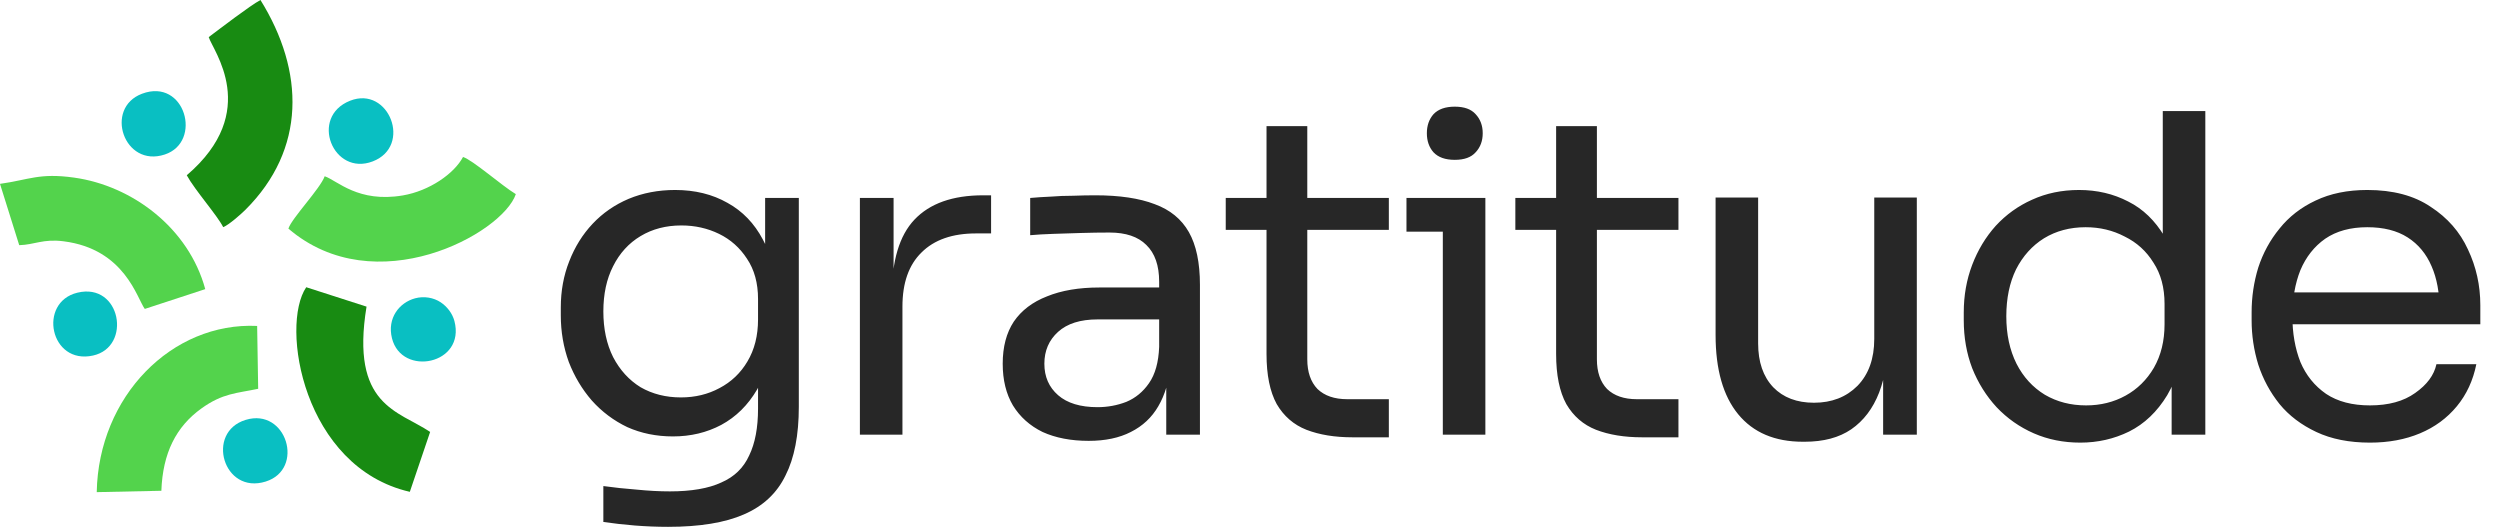
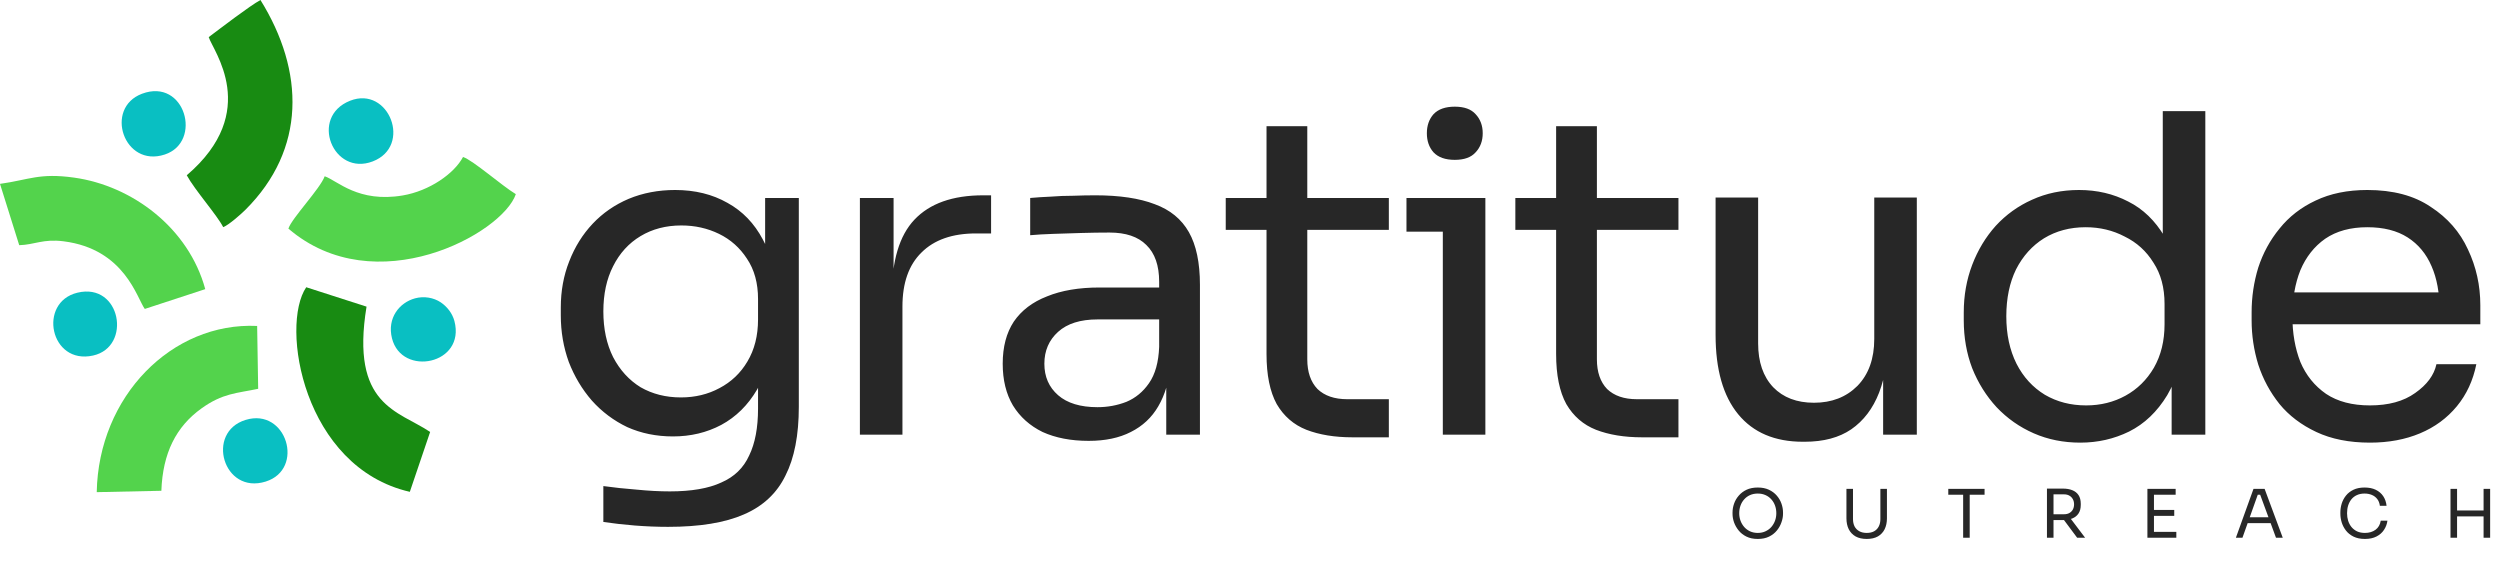
- <svg xmlns="http://www.w3.org/2000/svg" width="28091" height="5920" viewBox="0 0 28091 5920" fill="none">
-   <path d="M4604.93 5526.36L4833.2 4853.31C4473.92 4612.65 3936.27 4560.45 4118.55 3445.36L3440.92 3227.45C3145.6 3661 3406.68 5250.75 4604.93 5526.36H4604.93Z" fill-rule="evenodd" clip-rule="evenodd" fill="#188B12" />
-   <path d="M0 2065.93L215.974 2754.89C389.828 2750.12 482.556 2681.87 714.202 2711.23C1403.08 2798.53 1538.57 3352 1626.95 3471.19L2306.25 3248.73C2119.74 2562.8 1487.53 2086.92 831.696 1995.54C441.884 1941.22 330.872 2019.22 0.005 2065.92L0 2065.93Z" fill-rule="evenodd" clip-rule="evenodd" fill="#53D34C" />
-   <path d="M1086.97 5529.89L1813.19 5514.5C1828.42 5089.95 1979.05 4793.2 2264.62 4588.47C2504.02 4416.85 2659.46 4419.66 2900.98 4368.6L2889.41 3662.34C1931.39 3617.44 1106.62 4453.14 1086.96 5529.88L1086.97 5529.89Z" fill-rule="evenodd" clip-rule="evenodd" fill="#53D34C" />
-   <path d="M2345.34 416.864C2388.58 564.508 2938.38 1251.58 2098.55 1969.33C2189.69 2136.72 2440.88 2419.06 2507.89 2552.27C2572.73 2527.37 2713.65 2400.89 2756.02 2358.75C3440.92 1677.52 3423.87 800.468 2926.6 0C2807.25 64.286 2474.3 320.488 2345.34 416.864H2345.34Z" fill-rule="evenodd" clip-rule="evenodd" fill="#188B12" />
-   <path d="M3648.45 1980.37C3598.41 2119.73 3277.12 2452.77 3240.51 2568.73C4217.11 3405.93 5645.78 2625.49 5796 2181.41C5634.41 2083.47 5322.39 1806.13 5202.95 1763.51C5104.25 1950.61 4825.43 2144.95 4526.24 2195.88C4025.13 2281.19 3792.9 2030.72 3648.45 1980.37V1980.37Z" fill-rule="evenodd" clip-rule="evenodd" fill="#53D34C" />
-   <path d="M3933.54 1131.88C3472.62 1314.56 3743.27 1983.84 4187.79 1813.62C4636.79 1641.67 4369.32 959.162 3933.54 1131.88Z" fill-rule="evenodd" clip-rule="evenodd" fill="#09BFC2" />
-   <path d="M2759.95 4718.02C2306.71 4856.81 2508.31 5560.37 2985.26 5410.96C3429.74 5271.73 3220.14 4577.1 2759.95 4718.02Z" fill-rule="evenodd" clip-rule="evenodd" fill="#09BFC2" />
-   <path d="M1595.77 1053.19C1167.22 1214.27 1391.19 1888.76 1851.79 1735.95C2279.8 1593.96 2079.23 871.456 1595.77 1053.19Z" fill-rule="evenodd" clip-rule="evenodd" fill="#09BFC2" />
-   <path d="M4664.37 3351.82C4487.07 3399.52 4347.8 3574.61 4404.35 3800.96C4513.3 4237.11 5234.97 4096.21 5105.88 3606.73C5083.22 3520.81 5023.07 3444.41 4952.13 3397C4872.53 3343.78 4764.36 3324.91 4664.37 3351.82Z" fill-rule="evenodd" clip-rule="evenodd" fill="#09BFC2" />
-   <path d="M869.397 3288.76C422.639 3397.25 561.875 4102.21 1045.64 3994.92C1485.48 3897.36 1359.15 3169.83 869.397 3288.76Z" fill-rule="evenodd" clip-rule="evenodd" fill="#09BFC2" />
-   <path d="M7506.63 5919.79C7383.78 5919.79 7259.27 5914.81 7133.1 5904.85C7010.26 5894.88 6892.39 5881.6 6779.5 5865V5461.6C6899.03 5478.2 7023.54 5491.48 7153.03 5501.44C7285.83 5514.72 7410.34 5521.36 7526.55 5521.36C7768.92 5521.36 7961.5 5488.16 8104.26 5421.76C8250.35 5358.67 8354.94 5257.41 8418.02 5117.96C8484.43 4981.83 8517.63 4805.86 8517.63 4590.04V4082.05L8677 3703.55C8667.04 3972.49 8610.6 4196.6 8507.67 4375.89C8404.74 4551.86 8270.27 4684.67 8104.26 4774.32C7941.57 4860.64 7760.62 4903.8 7561.41 4903.8C7375.48 4903.8 7204.49 4868.94 7048.44 4799.22C6895.71 4726.17 6762.9 4626.57 6650.02 4500.4C6540.45 4374.23 6454.12 4229.8 6391.04 4067.11C6331.28 3901.1 6301.39 3726.79 6301.39 3544.18V3454.54C6301.39 3268.6 6332.94 3095.95 6396.02 2936.58C6459.1 2773.89 6547.09 2632.78 6659.98 2513.26C6772.86 2393.73 6907.33 2300.76 7063.38 2234.36C7222.75 2167.96 7397.06 2134.75 7586.31 2134.75C7808.77 2134.75 8004.66 2182.9 8173.99 2279.18C8343.32 2372.15 8476.13 2509.94 8572.41 2692.55C8672.02 2871.84 8726.8 3092.63 8736.76 3354.93L8597.31 3359.91V2224.4H8975.82V4570.12C8975.82 4888.86 8926.02 5146.18 8826.41 5342.07C8730.12 5541.28 8574.07 5687.37 8358.26 5780.34C8145.77 5873.3 7861.89 5919.79 7506.63 5919.79ZM7651.06 4465.54C7810.43 4465.54 7954.86 4430.68 8084.34 4360.95C8217.15 4291.23 8321.74 4191.62 8398.1 4062.13C8477.79 3929.32 8517.63 3771.61 8517.63 3589V3359.91C8517.63 3180.62 8476.13 3029.55 8393.12 2906.7C8313.44 2783.85 8208.85 2690.89 8079.36 2627.8C7949.88 2564.72 7808.77 2533.18 7656.04 2533.18C7483.39 2533.18 7330.66 2573.02 7197.85 2652.71C7065.04 2732.39 6962.11 2845.28 6889.07 2991.37C6816.03 3134.14 6779.5 3303.47 6779.5 3499.36C6779.5 3695.25 6816.03 3866.24 6889.07 4012.33C6965.43 4158.42 7068.36 4271.31 7197.85 4350.99C7330.66 4427.35 7481.73 4465.54 7651.06 4465.54ZM9662.13 4883.88V2224.4H10040.6V3320.07H10020.7C10020.7 2931.6 10105.4 2647.73 10274.7 2468.43C10447.4 2285.82 10704.7 2194.52 11046.7 2194.52H11136.3V2622.82H10967C10701.4 2622.82 10497.2 2694.21 10354.4 2836.98C10211.6 2976.43 10140.2 3178.96 10140.2 3444.57V4883.88H9662.13ZM13104.5 4883.88V4087.03H13024.8V3165.68C13024.8 2983.07 12976.7 2845.28 12880.4 2752.31C12787.5 2659.35 12649.7 2612.86 12467.1 2612.86C12364.1 2612.86 12257.9 2614.52 12148.3 2617.84C12038.7 2621.16 11934.2 2624.48 11834.6 2627.8C11734.9 2631.12 11648.6 2636.1 11575.6 2642.75V2224.4C11648.6 2217.76 11725 2212.78 11804.7 2209.46C11887.7 2202.82 11972.3 2199.5 12058.7 2199.5C12145 2196.18 12228 2194.52 12307.7 2194.52C12579.9 2194.52 12802.4 2227.72 12975 2294.12C13147.7 2357.21 13275.5 2461.79 13358.5 2607.88C13441.5 2753.97 13483 2951.52 13483 3200.54V4883.88H13104.5ZM12233 4953.61C12033.8 4953.61 11861.1 4920.41 11715 4854C11572.3 4784.28 11461 4684.67 11381.3 4555.18C11305 4425.69 11266.8 4269.65 11266.8 4087.03C11266.8 3897.78 11308.3 3740.07 11391.3 3613.9C11477.6 3487.74 11602.1 3393.11 11764.8 3330.03C11927.5 3263.62 12123.4 3230.42 12352.5 3230.42H13074.6V3589H12332.6C12140 3589 11992.3 3635.49 11889.3 3728.45C11786.4 3821.42 11734.9 3940.94 11734.9 4087.03C11734.9 4233.12 11786.4 4350.99 11889.3 4440.64C11992.3 4530.28 12140 4575.1 12332.6 4575.1C12445.5 4575.1 12553.4 4555.18 12656.3 4515.34C12759.2 4472.18 12843.9 4402.45 12910.3 4306.17C12980 4206.56 13018.2 4070.43 13024.8 3897.78L13154.3 4087.03C13137.7 4276.29 13091.2 4435.66 13014.9 4565.14C12941.8 4691.31 12838.9 4787.6 12706.1 4854C12576.6 4920.41 12418.9 4953.61 12233 4953.61ZM15197.2 4913.76C14998 4913.76 14825.4 4885.54 14679.3 4829.1C14536.5 4772.66 14425.3 4676.37 14345.6 4540.24C14269.2 4400.79 14231.1 4213.2 14231.1 3977.47V1417.59H14689.2V4037.23C14689.2 4180 14727.4 4291.23 14803.8 4370.91C14883.5 4447.28 14994.7 4485.46 15137.5 4485.46H15605.6V4913.76H15197.2ZM13772.9 2582.98V2224.4H15605.6V2582.98H13772.9ZM16212.1 4883.88V2224.4H16690.2V4883.88H16212.1ZM15803.7 2602.9V2224.4H16690.2V2602.9H15803.7ZM16346.6 1796.09C16240.3 1796.09 16160.7 1767.87 16107.5 1711.43C16057.7 1654.98 16032.8 1583.6 16032.8 1497.27C16032.8 1410.95 16057.7 1339.57 16107.5 1283.12C16160.7 1226.68 16240.3 1198.46 16346.6 1198.46C16452.8 1198.46 16530.9 1226.68 16580.7 1283.12C16633.8 1339.57 16660.4 1410.95 16660.4 1497.27C16660.4 1583.6 16633.8 1654.98 16580.7 1711.43C16530.9 1767.87 16452.8 1796.09 16346.6 1796.09ZM18451.4 4913.76C18252.1 4913.76 18079.5 4885.54 17933.4 4829.1C17790.6 4772.66 17679.4 4676.37 17599.7 4540.24C17523.4 4400.79 17485.2 4213.2 17485.2 3977.47V1417.59H17943.4V4037.23C17943.4 4180 17981.5 4291.23 18057.9 4370.91C18137.6 4447.28 18248.8 4485.46 18391.6 4485.46H18859.7V4913.76H18451.4ZM17027 2582.98V2224.4H18859.7V2582.98H17027ZM20258.1 4963.57C19942.7 4963.57 19700.3 4860.64 19531 4654.79C19361.7 4448.94 19277 4151.78 19277 3763.31V2219.42H19755.1V3857.94C19755.1 4067.11 19811.5 4231.46 19924.4 4350.99C20037.3 4467.2 20190.1 4525.3 20382.6 4525.3C20581.8 4525.3 20744.5 4462.22 20870.7 4336.05C20996.9 4206.56 21059.9 4030.59 21059.9 3808.14V2219.42H21538.1V4883.88H21159.6V3743.39H21219.3C21219.3 4005.69 21184.5 4228.14 21114.7 4410.75C21045 4590.04 20940.4 4727.83 20801 4824.12C20664.8 4917.08 20490.5 4963.57 20278 4963.57H20258.1ZM23375.4 4973.53C23186.2 4973.53 23011.9 4938.67 22852.5 4868.94C22693.1 4799.22 22553.7 4701.27 22434.2 4575.1C22318 4448.94 22226.6 4302.85 22160.2 4136.84C22097.2 3970.83 22065.6 3791.54 22065.6 3598.96V3509.32C22065.6 3320.07 22097.2 3142.44 22160.2 2976.43C22223.3 2810.42 22311.3 2664.33 22424.2 2538.16C22540.4 2411.99 22676.5 2314.05 22832.6 2244.32C22992 2171.28 23167.9 2134.75 23360.5 2134.75C23563 2134.75 23747.3 2177.92 23913.3 2264.24C24079.3 2347.25 24215.4 2478.4 24321.7 2657.69C24427.9 2836.98 24487.7 3069.39 24501 3354.93L24301.8 3036.19V1248.26H24779.9V4883.88H24401.4V3703.55H24540.8C24527.5 4005.69 24464.5 4251.38 24351.6 4440.64C24238.7 4626.57 24095.9 4762.7 23923.3 4849.02C23753.9 4932.03 23571.3 4973.53 23375.4 4973.53ZM23440.2 4555.18C23602.9 4555.18 23750.6 4518.66 23883.4 4445.62C24016.2 4372.57 24122.5 4267.98 24202.2 4131.86C24281.9 3992.41 24321.7 3829.72 24321.7 3643.79V3414.69C24321.7 3232.08 24280.2 3077.69 24197.2 2951.52C24117.5 2822.04 24009.6 2724.09 23873.5 2657.69C23740.7 2587.96 23594.6 2553.1 23435.2 2553.1C23259.2 2553.1 23103.2 2594.6 22967.1 2677.61C22834.2 2760.61 22729.7 2876.82 22653.3 3026.23C22580.2 3175.64 22543.7 3351.61 22543.7 3554.14C22543.7 3756.67 22581.9 3934.3 22658.3 4087.03C22734.6 4236.44 22840.9 4352.65 22977 4435.66C23113.1 4515.34 23267.5 4555.18 23440.2 4555.18ZM26629.8 4973.53C26397.4 4973.53 26196.5 4933.69 26027.2 4854C25857.9 4774.32 25720.1 4669.73 25613.9 4540.24C25507.6 4407.43 25427.9 4259.68 25374.8 4096.99C25325 3934.3 25300.1 3768.29 25300.1 3598.96V3509.32C25300.1 3336.67 25325 3169 25374.8 3006.31C25427.9 2843.62 25507.6 2697.53 25613.9 2568.04C25720.1 2435.23 25854.6 2330.65 26017.3 2254.28C26183.3 2174.6 26377.5 2134.75 26600 2134.75C26888.8 2134.75 27126.2 2197.84 27312.1 2324.01C27501.4 2446.85 27640.8 2606.22 27730.5 2802.11C27823.4 2998.01 27869.9 3207.18 27869.9 3429.63V3643.79H25509.3V3285.2H27521.3L27411.7 3479.44C27411.7 3290.19 27381.9 3127.49 27322.1 2991.37C27262.3 2851.92 27172.7 2744.01 27053.2 2667.65C26933.6 2591.28 26782.6 2553.1 26600 2553.1C26410.7 2553.1 26253 2596.26 26126.8 2682.59C26004 2768.91 25911 2886.78 25847.9 3036.19C25788.2 3185.6 25758.3 3358.25 25758.3 3554.14C25758.3 3743.39 25788.2 3914.38 25847.9 4067.11C25911 4216.52 26007.3 4336.05 26136.8 4425.69C26266.3 4512.02 26430.6 4555.18 26629.8 4555.18C26839 4555.18 27008.3 4508.7 27137.8 4415.73C27270.6 4322.77 27350.3 4214.86 27376.9 4092.01H27825.1C27788.6 4274.63 27715.5 4432.34 27606 4565.14C27496.4 4697.95 27358.6 4799.22 27192.6 4868.94C27026.6 4938.67 26839 4973.53 26629.8 4973.53Z" fill="#272727" />
+ <svg xmlns="http://www.w3.org/2000/svg" width="28091" height="6480" viewBox="0 0 28091 6480" fill="none">
+   <path d="M4604.93 5526.47L4833.2 4853.43C4473.92 4612.77 3936.27 4560.57 4118.55 3445.48L3440.92 3227.57C3145.6 3661.11 3406.68 5250.87 4604.93 5526.47H4604.93Z" fill-rule="evenodd" clip-rule="evenodd" fill="#188B12" />
+   <path d="M0 2066.05L215.974 2755.01C389.828 2750.24 482.556 2681.98 714.202 2711.34C1403.08 2798.65 1538.57 3352.12 1626.95 3471.3L2306.25 3248.85C2119.74 2562.92 1487.53 2087.04 831.696 1995.65C441.884 1941.34 330.872 2019.34 0.005 2066.04L0 2066.05Z" fill-rule="evenodd" clip-rule="evenodd" fill="#53D34C" />
+   <path d="M1086.97 5530L1813.19 5514.62C1828.42 5090.07 1979.05 4793.31 2264.62 4588.59C2504.02 4416.97 2659.46 4419.78 2900.98 4368.72L2889.41 3662.45C1931.39 3617.55 1106.62 4453.26 1086.96 5530L1086.97 5530Z" fill-rule="evenodd" clip-rule="evenodd" fill="#53D34C" />
+   <path d="M2345.34 416.981C2388.58 564.625 2938.38 1251.7 2098.55 1969.45C2189.69 2136.83 2440.88 2419.18 2507.89 2552.39C2572.73 2527.49 2713.65 2401 2756.02 2358.87C3440.92 1677.64 3423.87 800.585 2926.6 0.117C2807.25 64.403 2474.3 320.605 2345.34 416.981H2345.34Z" fill-rule="evenodd" clip-rule="evenodd" fill="#188B12" />
+   <path d="M3648.45 1980.49C3598.41 2119.84 3277.12 2452.89 3240.51 2568.85C4217.11 3406.04 5645.78 2625.61 5796 2181.52C5634.41 2083.59 5322.39 1806.25 5202.95 1763.62C5104.25 1950.73 4825.43 2145.07 4526.24 2196C4025.13 2281.31 3792.9 2030.84 3648.45 1980.49V1980.49Z" fill-rule="evenodd" clip-rule="evenodd" fill="#53D34C" />
+   <path d="M3933.54 1132C3472.62 1314.68 3743.27 1983.96 4187.79 1813.74C4636.79 1641.79 4369.32 959.279 3933.54 1132Z" fill-rule="evenodd" clip-rule="evenodd" fill="#09BFC2" />
+   <path d="M2759.95 4718.14C2306.71 4856.93 2508.31 5560.48 2985.26 5411.08C3429.74 5271.85 3220.14 4577.22 2759.95 4718.14Z" fill-rule="evenodd" clip-rule="evenodd" fill="#09BFC2" />
+   <path d="M1595.77 1053.3C1167.22 1214.39 1391.19 1888.88 1851.79 1736.07C2279.8 1594.08 2079.23 871.574 1595.77 1053.3Z" fill-rule="evenodd" clip-rule="evenodd" fill="#09BFC2" />
+   <path d="M4664.37 3351.94C4487.07 3399.64 4347.8 3574.73 4404.35 3801.07C4513.3 4237.23 5234.97 4096.33 5105.88 3606.85C5083.22 3520.93 5023.07 3444.53 4952.13 3397.11C4872.53 3343.9 4764.36 3325.03 4664.37 3351.94Z" fill-rule="evenodd" clip-rule="evenodd" fill="#09BFC2" />
+   <path d="M869.397 3288.88C422.639 3397.37 561.875 4102.33 1045.64 3995.04C1485.48 3897.48 1359.15 3169.95 869.397 3288.88Z" fill-rule="evenodd" clip-rule="evenodd" fill="#09BFC2" />
+   <path d="M7506.63 5919.9C7383.78 5919.9 7259.27 5914.92 7133.1 5904.96C7010.26 5895 6892.39 5881.72 6779.5 5865.12V5461.72C6899.03 5478.32 7023.54 5491.6 7153.03 5501.56C7285.83 5514.84 7410.34 5521.48 7526.55 5521.48C7768.92 5521.48 7961.5 5488.28 8104.26 5421.87C8250.35 5358.79 8354.94 5257.52 8418.02 5118.07C8484.43 4981.95 8517.63 4805.98 8517.63 4590.16V4082.17L8677 3703.67C8667.04 3972.6 8610.6 4196.72 8507.67 4376.01C8404.74 4551.98 8270.27 4684.79 8104.26 4774.43C7941.57 4860.76 7760.62 4903.92 7561.41 4903.92C7375.48 4903.92 7204.49 4869.06 7048.44 4799.33C6895.71 4726.29 6762.9 4626.68 6650.02 4500.52C6540.45 4374.35 6454.12 4229.92 6391.04 4067.23C6331.28 3901.22 6301.39 3726.91 6301.39 3544.3V3454.65C6301.39 3268.72 6332.94 3096.07 6396.02 2936.7C6459.1 2774.01 6547.09 2632.9 6659.98 2513.37C6772.86 2393.85 6907.33 2300.88 7063.38 2234.48C7222.75 2168.07 7397.06 2134.87 7586.31 2134.87C7808.77 2134.87 8004.66 2183.01 8173.99 2279.3C8343.32 2372.27 8476.13 2510.05 8572.41 2692.67C8672.02 2871.96 8726.8 3092.75 8736.76 3355.05L8597.31 3360.03V2224.52H8975.82V4570.24C8975.82 4888.98 8926.02 5146.3 8826.41 5342.19C8730.12 5541.4 8574.07 5687.49 8358.26 5780.46C8145.77 5873.42 7861.89 5919.9 7506.63 5919.9ZM7651.06 4465.65C7810.43 4465.65 7954.86 4430.79 8084.34 4361.07C8217.15 4291.34 8321.74 4191.74 8398.1 4062.25C8477.79 3929.44 8517.63 3771.73 8517.63 3589.12V3360.03C8517.63 3180.74 8476.13 3029.67 8393.12 2906.82C8313.44 2783.97 8208.85 2691.01 8079.36 2627.92C7949.88 2564.84 7808.77 2533.3 7656.04 2533.3C7483.39 2533.3 7330.66 2573.14 7197.85 2652.82C7065.04 2732.51 6962.11 2845.39 6889.07 2991.48C6816.03 3134.25 6779.5 3303.58 6779.5 3499.47C6779.5 3695.37 6816.03 3866.36 6889.07 4012.45C6965.43 4158.54 7068.36 4271.42 7197.85 4351.11C7330.66 4427.47 7481.73 4465.65 7651.06 4465.65ZM9662.13 4884V2224.52H10040.6V3320.18H10020.7C10020.7 2931.72 10105.4 2647.84 10274.7 2468.55C10447.4 2285.94 10704.7 2194.63 11046.7 2194.63H11136.3V2622.94H10967C10701.4 2622.94 10497.2 2694.33 10354.4 2837.09C10211.6 2976.54 10140.2 3179.08 10140.2 3444.69V4884H9662.13ZM13104.5 4884V4087.15H13024.8V3165.79C13024.8 2983.18 12976.7 2845.39 12880.4 2752.43C12787.5 2659.46 12649.7 2612.98 12467.1 2612.98C12364.1 2612.98 12257.9 2614.64 12148.3 2617.96C12038.7 2621.28 11934.2 2624.6 11834.6 2627.92C11734.9 2631.24 11648.6 2636.22 11575.6 2642.86V2224.52C11648.6 2217.88 11725 2212.9 11804.7 2209.58C11887.7 2202.94 11972.3 2199.62 12058.7 2199.62C12145 2196.29 12228 2194.63 12307.7 2194.63C12579.9 2194.63 12802.4 2227.84 12975 2294.24C13147.7 2357.32 13275.5 2461.91 13358.5 2608C13441.5 2754.09 13483 2951.64 13483 3200.66V4884H13104.5ZM12233 4953.72C12033.8 4953.72 11861.1 4920.52 11715 4854.12C11572.3 4784.39 11461 4684.79 11381.3 4555.3C11305 4425.81 11266.8 4269.76 11266.8 4087.15C11266.8 3897.9 11308.3 3740.19 11391.3 3614.02C11477.6 3487.85 11602.1 3393.23 11764.8 3330.14C11927.5 3263.74 12123.4 3230.54 12352.5 3230.54H13074.6V3589.12H12332.6C12140 3589.12 11992.3 3635.6 11889.3 3728.57C11786.4 3821.53 11734.9 3941.06 11734.9 4087.15C11734.9 4233.24 11786.4 4351.11 11889.3 4440.75C11992.3 4530.4 12140 4575.22 12332.6 4575.22C12445.5 4575.22 12553.4 4555.3 12656.3 4515.46C12759.2 4472.29 12843.9 4402.57 12910.3 4306.28C12980 4206.68 13018.2 4070.55 13024.8 3897.9L13154.3 4087.15C13137.7 4276.4 13091.2 4435.77 13014.9 4565.26C12941.8 4691.43 12838.9 4787.71 12706.1 4854.12C12576.6 4920.52 12418.9 4953.72 12233 4953.72ZM15197.2 4913.88C14998 4913.88 14825.4 4885.66 14679.3 4829.22C14536.5 4772.77 14425.3 4676.49 14345.6 4540.36C14269.2 4400.91 14231.1 4213.32 14231.1 3977.58V1417.71H14689.2V4037.35C14689.2 4180.12 14727.4 4291.34 14803.8 4371.03C14883.5 4447.39 14994.7 4485.58 15137.5 4485.58H15605.6V4913.88H15197.2ZM13772.9 2583.1V2224.52H15605.6V2583.1H13772.9ZM16212.1 4884V2224.52H16690.2V4884H16212.1ZM15803.7 2603.02V2224.52H16690.2V2603.02H15803.7ZM16346.6 1796.21C16240.3 1796.21 16160.7 1767.99 16107.5 1711.55C16057.7 1655.1 16032.8 1583.72 16032.8 1497.39C16032.8 1411.07 16057.7 1339.68 16107.5 1283.24C16160.7 1226.8 16240.3 1198.57 16346.6 1198.57C16452.8 1198.57 16530.9 1226.8 16580.7 1283.24C16633.8 1339.68 16660.4 1411.07 16660.4 1497.39C16660.4 1583.72 16633.8 1655.1 16580.7 1711.55C16530.9 1767.99 16452.8 1796.21 16346.6 1796.21ZM18451.4 4913.88C18252.1 4913.88 18079.5 4885.66 17933.4 4829.22C17790.6 4772.77 17679.4 4676.49 17599.7 4540.36C17523.4 4400.91 17485.2 4213.32 17485.2 3977.58V1417.71H17943.4V4037.35C17943.4 4180.12 17981.5 4291.34 18057.9 4371.03C18137.6 4447.39 18248.8 4485.58 18391.6 4485.58H18859.7V4913.88H18451.4ZM17027 2583.1V2224.52H18859.7V2583.1H17027ZM20258.1 4963.68C19942.7 4963.68 19700.3 4860.76 19531 4654.91C19361.7 4449.05 19277 4151.9 19277 3763.43V2219.54H19755.1V3858.06C19755.1 4067.23 19811.5 4231.58 19924.4 4351.11C20037.3 4467.31 20190.1 4525.42 20382.6 4525.42C20581.8 4525.42 20744.5 4462.33 20870.7 4336.17C20996.9 4206.68 21059.9 4030.71 21059.9 3808.25V2219.54H21538.1V4884H21159.6V3743.51H21219.3C21219.3 4005.81 21184.5 4228.26 21114.7 4410.87C21045 4590.16 20940.4 4727.95 20801 4824.24C20664.8 4917.2 20490.5 4963.68 20278 4963.68H20258.1ZM23375.4 4973.65C23186.2 4973.65 23011.9 4938.78 22852.5 4869.06C22693.1 4799.33 22553.7 4701.39 22434.2 4575.22C22318 4449.05 22226.6 4302.96 22160.2 4136.95C22097.2 3970.94 22065.6 3791.65 22065.6 3599.08V3509.44C22065.6 3320.18 22097.2 3142.55 22160.2 2976.54C22223.3 2810.53 22311.3 2664.44 22424.2 2538.28C22540.4 2412.11 22676.5 2314.16 22832.6 2244.44C22992 2171.39 23167.9 2134.87 23360.5 2134.87C23563 2134.87 23747.3 2178.03 23913.3 2264.36C24079.3 2347.36 24215.4 2478.51 24321.7 2657.8C24427.9 2837.09 24487.7 3069.51 24501 3355.05L24301.8 3036.31V1248.38H24779.9V4884H24401.4V3703.67H24540.8C24527.5 4005.81 24464.5 4251.5 24351.6 4440.75C24238.7 4626.68 24095.9 4762.81 23923.3 4849.14C23753.9 4932.14 23571.3 4973.65 23375.4 4973.65ZM23440.2 4555.3C23602.9 4555.3 23750.6 4518.78 23883.4 4445.73C24016.2 4372.69 24122.5 4268.1 24202.2 4131.97C24281.9 3992.53 24321.7 3829.84 24321.7 3643.9V3414.81C24321.7 3232.2 24280.2 3077.81 24197.2 2951.64C24117.5 2822.15 24009.6 2724.21 23873.5 2657.8C23740.7 2588.08 23594.6 2553.22 23435.2 2553.22C23259.2 2553.22 23103.2 2594.72 22967.1 2677.72C22834.2 2760.73 22729.7 2876.94 22653.3 3026.35C22580.2 3175.76 22543.7 3351.73 22543.7 3554.26C22543.7 3756.79 22581.9 3934.42 22658.3 4087.15C22734.6 4236.56 22840.9 4352.77 22977 4435.77C23113.1 4515.46 23267.5 4555.3 23440.2 4555.3ZM26629.8 4973.65C26397.4 4973.65 26196.5 4933.8 26027.2 4854.12C25857.9 4774.43 25720.1 4669.85 25613.9 4540.36C25507.6 4407.55 25427.9 4259.8 25374.8 4097.11C25325 3934.42 25300.1 3768.41 25300.1 3599.08V3509.44C25300.1 3336.78 25325 3169.11 25374.8 3006.42C25427.9 2843.73 25507.6 2697.65 25613.9 2568.16C25720.1 2435.35 25854.6 2330.76 26017.3 2254.4C26183.3 2174.71 26377.5 2134.87 26600 2134.87C26888.8 2134.87 27126.2 2197.95 27312.1 2324.12C27501.4 2446.97 27640.8 2606.34 27730.5 2802.23C27823.4 2998.12 27869.9 3207.3 27869.9 3429.75V3643.9H25509.3V3285.32H27521.3L27411.7 3479.55C27411.7 3290.3 27381.9 3127.61 27322.1 2991.48C27262.3 2852.04 27172.7 2744.13 27053.2 2667.76C26933.6 2591.4 26782.6 2553.22 26600 2553.22C26410.7 2553.22 26253 2596.38 26126.8 2682.7C26004 2769.03 25911 2886.9 25847.9 3036.31C25788.2 3185.72 25758.3 3358.37 25758.3 3554.26C25758.3 3743.51 25788.2 3914.5 25847.9 4067.23C25911 4216.64 26007.3 4336.17 26136.8 4425.81C26266.3 4512.14 26430.6 4555.3 26629.8 4555.3C26839 4555.3 27008.3 4508.82 27137.8 4415.85C27270.6 4322.89 27350.3 4214.98 27376.9 4092.13H27825.1C27788.6 4274.74 27715.5 4432.45 27606 4565.26C27496.4 4698.07 27358.6 4799.33 27192.6 4869.06C27026.6 4938.78 26839 4973.65 26629.8 4973.65Z" fill="#272727" />
+   <path d="M19751 6055.82C19701.9 6055.82 19659.5 6047.05 19623.9 6029.49C19588.3 6011.94 19558.9 5988.87 19535.9 5960.28C19512.8 5931.69 19495.5 5901.09 19483.9 5868.49C19472.9 5835.89 19467.4 5804.54 19467.4 5774.45V5757.9C19467.4 5725.3 19473.2 5692.45 19484.7 5659.34C19496.2 5626.24 19513.8 5596.15 19537.4 5569.06C19560.9 5541.48 19590.3 5519.41 19625.4 5502.86C19661 5486.31 19702.9 5478.03 19751 5478.03C19799.2 5478.03 19840.8 5486.31 19875.9 5502.86C19911.5 5519.41 19941.1 5541.48 19964.7 5569.06C19988.3 5596.15 20005.8 5626.24 20017.3 5659.34C20028.9 5692.45 20034.7 5725.3 20034.7 5757.9V5774.45C20034.7 5804.54 20028.9 5835.89 20017.3 5868.49C20006.3 5901.09 19989.3 5931.69 19966.2 5960.28C19943.1 5988.87 19913.8 6011.94 19878.2 6029.49C19842.6 6047.05 19800.2 6055.82 19751 6055.82ZM19751 5988.11C19783.1 5988.11 19812 5982.09 19837.5 5970.06C19863.6 5958.02 19885.7 5941.72 19903.7 5921.16C19921.8 5900.09 19935.6 5876.52 19945.1 5850.44C19954.7 5823.85 19959.4 5796.02 19959.4 5766.93C19959.4 5736.33 19954.7 5707.74 19945.1 5681.16C19935.6 5654.58 19921.8 5631.26 19903.7 5611.2C19885.7 5590.63 19863.6 5574.58 19837.5 5563.05C19812 5551.51 19783.1 5545.74 19751 5545.74C19718.9 5545.74 19689.8 5551.51 19663.8 5563.05C19638.2 5574.58 19616.4 5590.63 19598.3 5611.2C19580.2 5631.26 19566.4 5654.58 19556.9 5681.16C19547.4 5707.74 19542.6 5736.33 19542.6 5766.93C19542.6 5796.02 19547.4 5823.85 19556.9 5850.44C19566.4 5876.52 19580.2 5900.09 19598.3 5921.16C19616.4 5941.72 19638.2 5958.02 19663.8 5970.06C19689.8 5982.09 19718.9 5988.11 19751 5988.11ZM20975.2 6055.82C20925.6 6055.82 20883.7 6046.29 20849.6 6027.23C20816 6007.67 20790.4 5980.59 20772.9 5945.98C20755.8 5910.87 20747.3 5870.25 20747.3 5824.11V5493.08H20821V5833.13C20821 5863.73 20826.8 5890.81 20838.3 5914.38C20850.4 5937.46 20867.9 5955.51 20891 5968.55C20914.1 5981.59 20942.1 5988.11 20975.2 5988.11C21008.3 5988.11 21036.2 5981.84 21058.8 5969.31C21081.8 5956.26 21099.1 5938.21 21110.7 5915.14C21122.7 5891.56 21128.7 5864.23 21128.7 5833.13V5493.08H21202.4V5824.11C21202.4 5870.25 21193.9 5910.87 21176.9 5945.98C21159.8 5980.59 21134.5 6007.67 21100.9 6027.23C21067.3 6046.29 21025.4 6055.82 20975.2 6055.82ZM22058.7 6042.28V5544.24H22132.4V6042.28H22058.7ZM21891.7 5559.28V5493.08H22299.4V5559.28H21891.7ZM23000.4 6042.28V5490.07H23074.1V6042.28H23000.4ZM23339.7 6042.28L23157.7 5797.77H23244.2L23429.2 6042.28H23339.7ZM23046.3 5843.67V5778.21H23193.8C23216.8 5778.21 23236.6 5773.45 23253.2 5763.92C23269.7 5754.39 23282.5 5741.35 23291.6 5724.8C23300.6 5707.74 23305.1 5688.43 23305.1 5666.87C23305.1 5645.3 23300.6 5626.24 23291.6 5609.69C23282.5 5592.64 23269.7 5579.35 23253.2 5569.82C23236.6 5559.79 23216.8 5554.77 23193.8 5554.77H23046.3V5490.07H23180.2C23220.3 5490.07 23255.5 5496.09 23285.5 5508.13C23315.6 5520.16 23339 5538.72 23355.5 5563.8C23372.1 5588.88 23380.3 5621.23 23380.3 5660.85V5672.89C23380.3 5712.51 23371.8 5744.86 23354.8 5769.94C23338.2 5795.01 23314.9 5813.57 23284.8 5825.61C23255.2 5837.65 23220.3 5843.67 23180.2 5843.67H23046.3ZM24129.1 6042.28V5493.08H24202.8V6042.28H24129.1ZM24187.7 6042.28V5976.08H24454.1V6042.28H24187.7ZM24187.7 5796.27V5730.06H24430.7V5796.27H24187.7ZM24187.7 5559.28V5493.08H24446.5V5559.28H24187.7ZM25123.3 6042.28L25321.2 5493.08H25446.1L25650 6042.28H25574L25389.7 5541.23L25425.8 5559.28H25337L25375.4 5541.23L25197.1 6042.28H25123.3ZM25241.5 5878.27L25266.3 5812.07H25503.3L25528.1 5878.27H25241.5ZM26573.4 6055.82C26523.3 6055.82 26480.4 6047.05 26444.8 6029.49C26409.6 6011.94 26381.3 5989.12 26359.7 5961.03C26338.2 5932.94 26322.4 5902.6 26312.3 5870C26302.3 5836.89 26297.3 5805.05 26297.3 5774.45V5757.9C26297.3 5724.8 26302.3 5691.69 26312.3 5658.59C26322.9 5625.49 26338.9 5595.4 26360.5 5568.31C26382.1 5541.23 26410.2 5519.41 26444.8 5502.86C26479.4 5486.31 26520.7 5478.03 26568.9 5478.03C26618 5478.03 26660.2 5486.56 26695.3 5503.61C26730.4 5520.66 26758.2 5544.49 26778.8 5575.08C26799.4 5605.68 26811.9 5641.79 26816.4 5683.42H26741.2C26737.2 5652.32 26727.1 5626.74 26711.1 5606.68C26695 5586.12 26674.7 5570.82 26650.1 5560.79C26626.1 5550.76 26599 5545.74 26568.9 5545.74C26536.3 5545.74 26507.7 5551.51 26483.1 5563.05C26458.6 5574.08 26438 5589.88 26421.4 5610.44C26405.4 5630.5 26393.1 5653.83 26384.6 5680.41C26376.5 5706.99 26372.5 5735.83 26372.5 5766.93C26372.5 5796.52 26376.5 5824.61 26384.6 5851.19C26393.1 5877.77 26405.6 5901.34 26422.2 5921.91C26439.2 5942.47 26460.3 5958.77 26485.4 5970.81C26510.5 5982.35 26539.8 5988.11 26573.4 5988.11C26620.6 5988.11 26660.2 5976.33 26692.3 5952.75C26724.4 5929.18 26743.9 5895.07 26751 5850.44H26826.2C26821.2 5888.05 26808.4 5922.41 26787.8 5953.51C26767.8 5984.6 26739.7 6009.43 26703.6 6027.99C26667.9 6046.54 26624.6 6055.82 26573.4 6055.82ZM27906.5 6042.28V5493.08H27980.2V6042.28H27906.5ZM27534.8 6042.28V5493.08H27608.6V6042.28H27534.8ZM27593.5 5802.29V5736.08H27921.5V5802.29H27593.5Z" fill="#272727" />
</svg>
